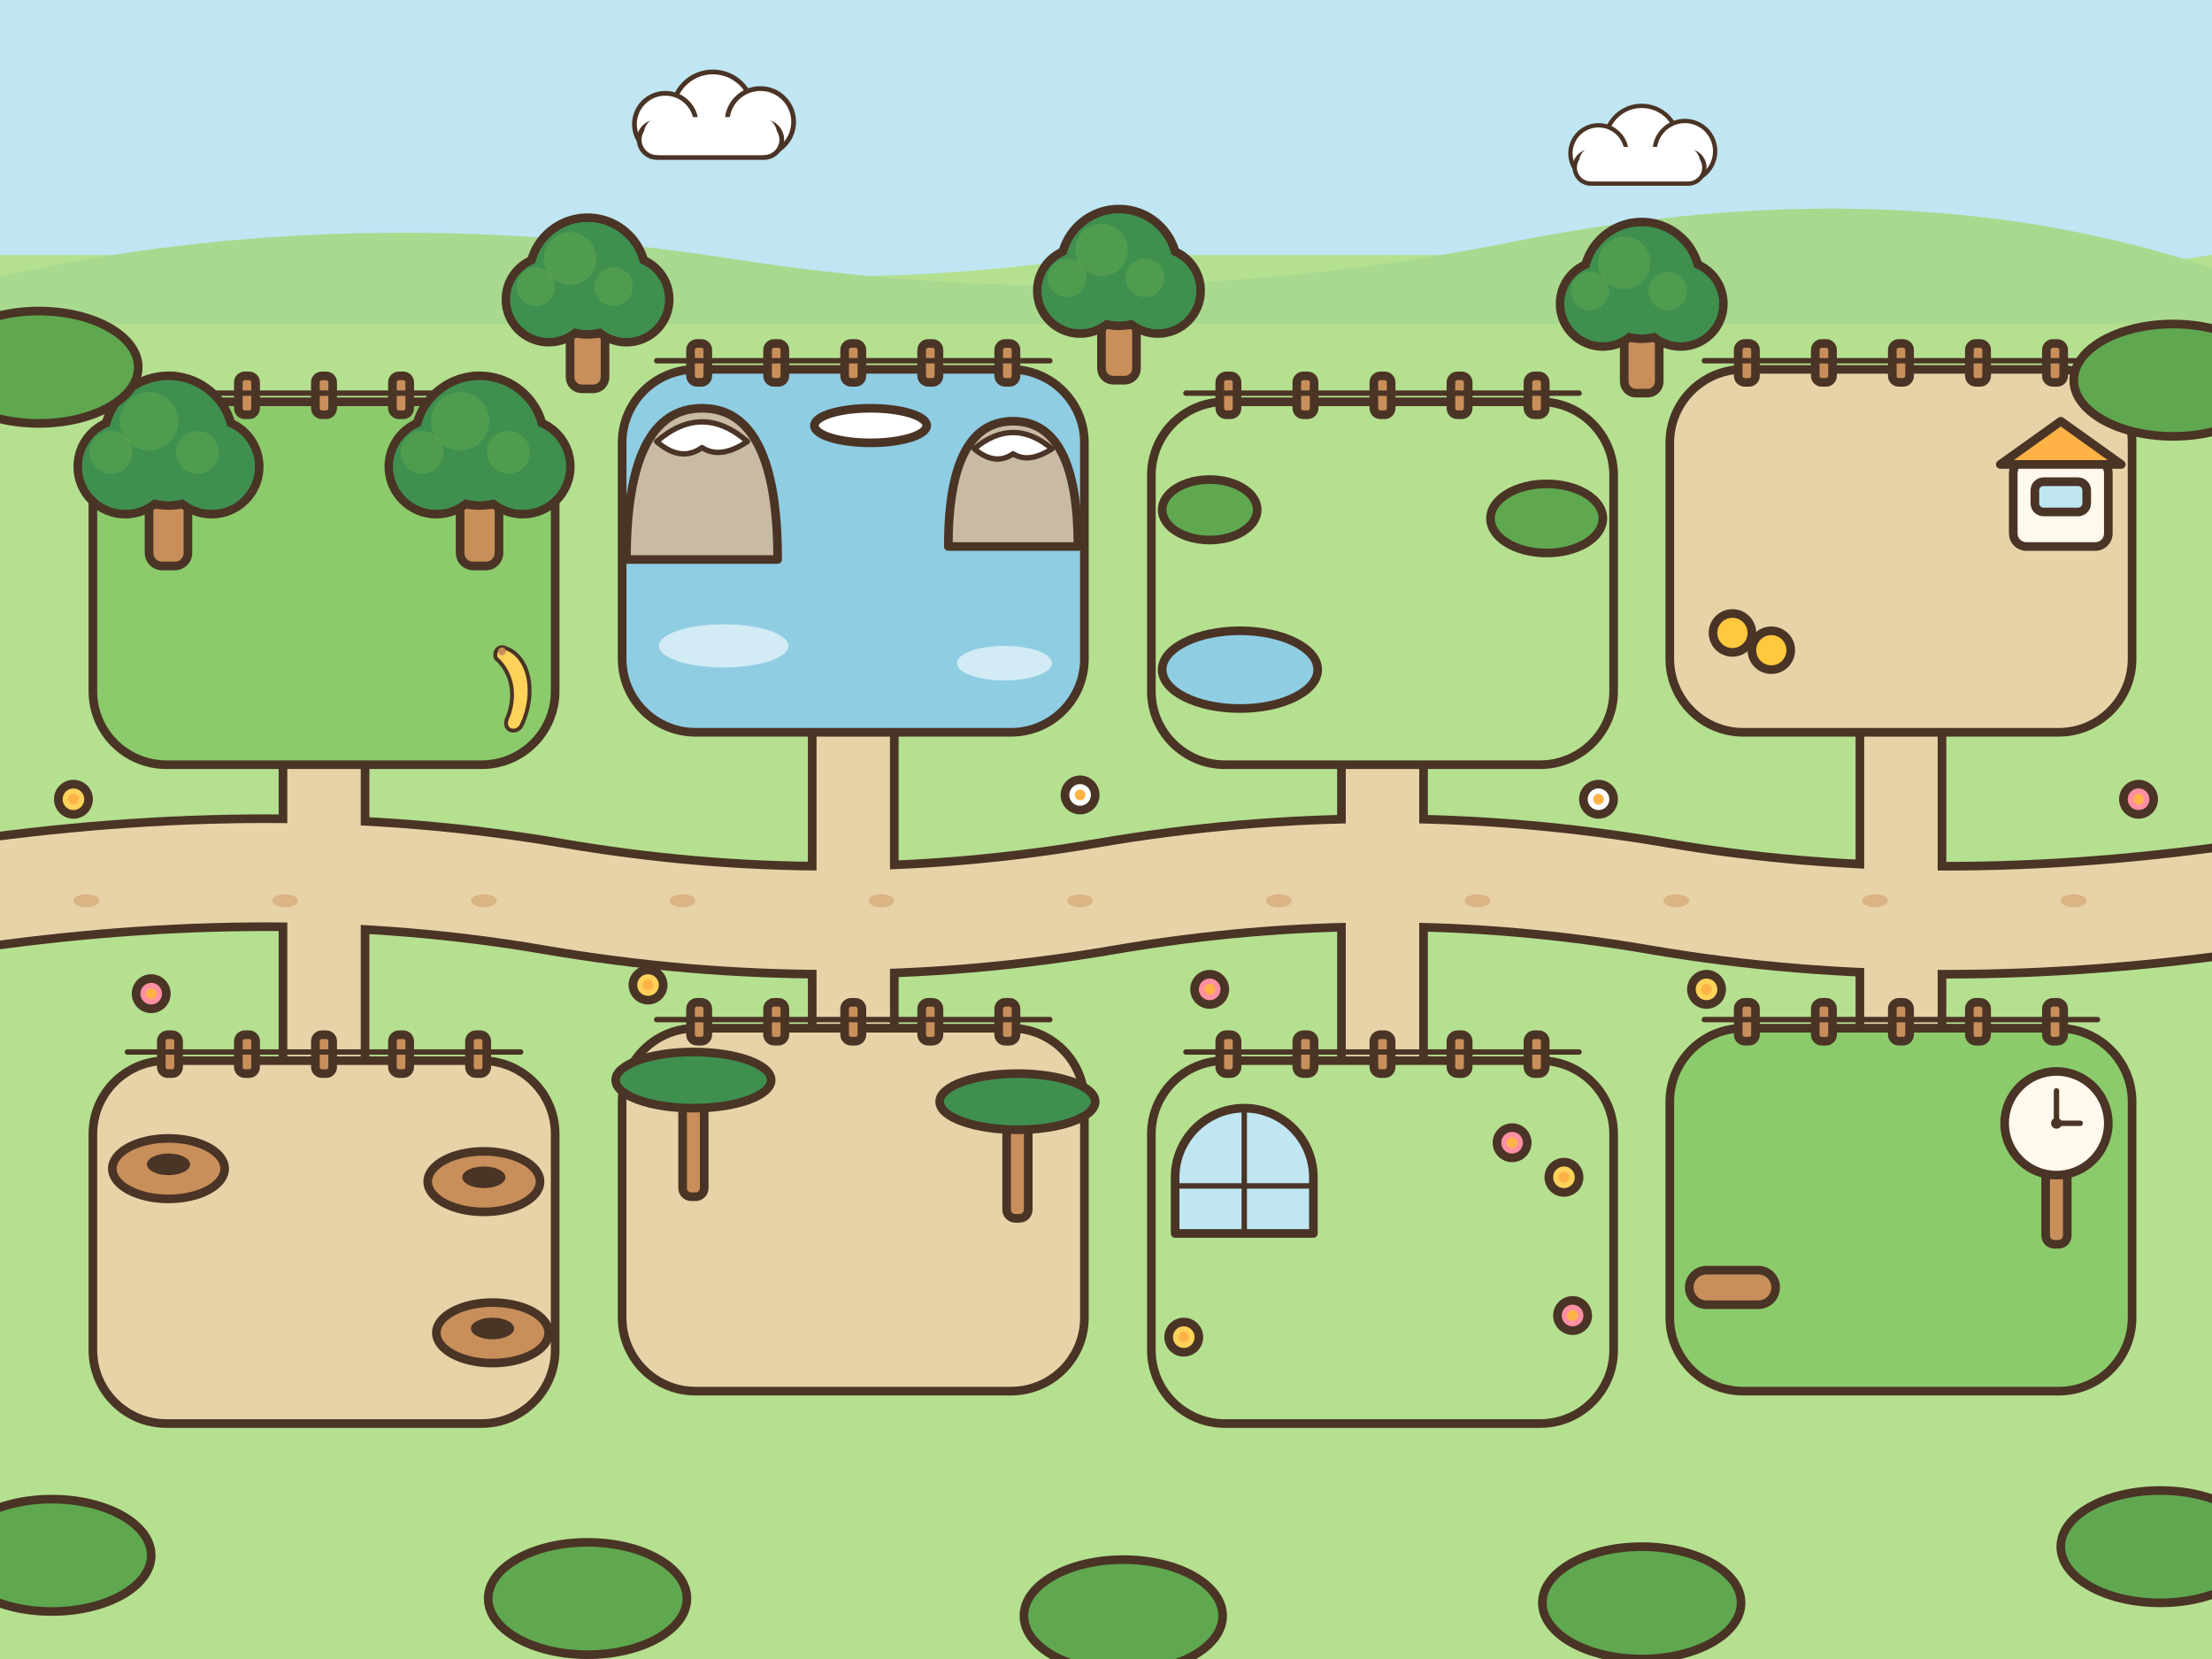
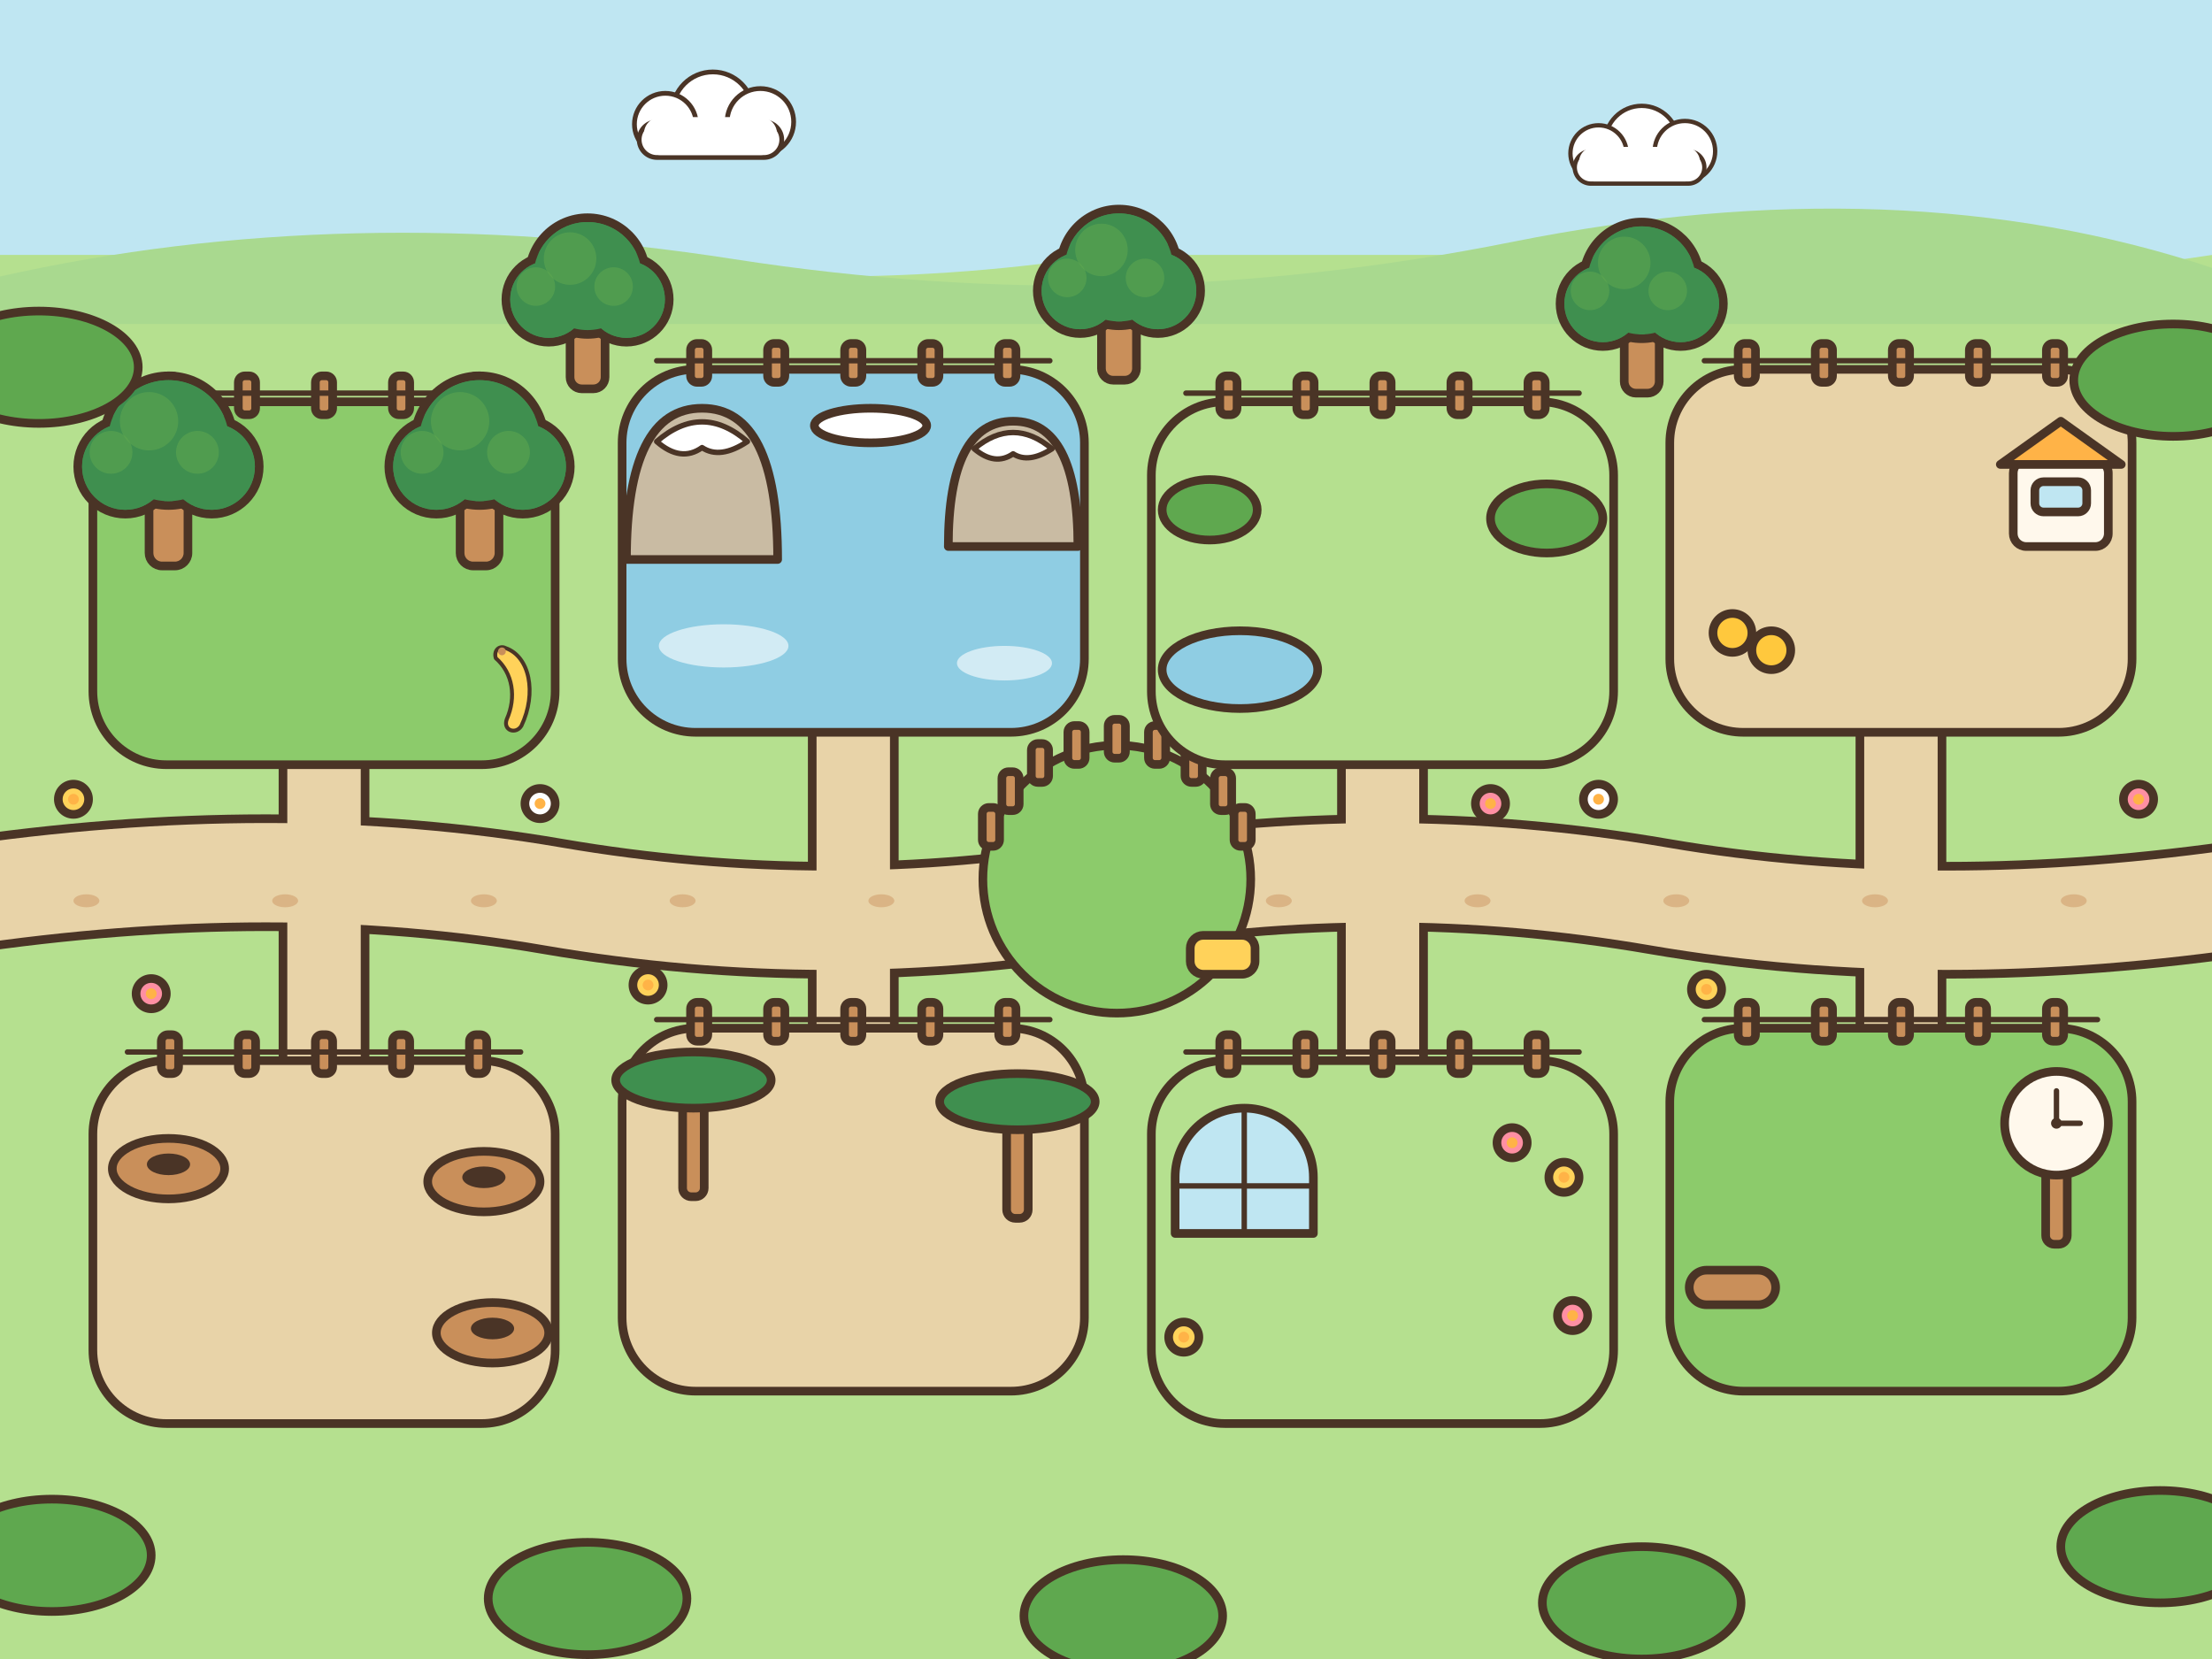
<svg xmlns="http://www.w3.org/2000/svg" viewBox="0 0 1024 768" width="1024" height="768">
  <defs />
  <g stroke="#4A3426" stroke-width="4" stroke-linejoin="round" stroke-linecap="round">
    <rect x="0" y="0" width="1024" height="768" rx="0" fill="#B5E08F" stroke="none" />
    <rect x="0" y="0" width="1024" height="118" rx="0" fill="#BFE6F2" stroke="none" />
    <path d="M 0 118 Q 128 98 256 118 T 512 118 T 768 118 T 1024 118 V 0 H 0 Z" fill="#BFE6F2" stroke="none" />
    <path d="M 0 128 Q 160 92 340 120 T 700 112 T 1024 124 V 150 H 0 Z" fill="#A9D98F" stroke="none" />
    <g transform="translate(330,52) scale(0.55)">
      <ellipse cx="0" cy="0" rx="34" ry="34" fill="#FFFFFF" />
      <ellipse cx="40" cy="8" rx="28" ry="28" fill="#FFFFFF" />
      <ellipse cx="-40" cy="10" rx="26" ry="26" fill="#FFFFFF" />
      <rect x="-62" y="8" width="120" height="30" rx="15" fill="#FFFFFF" />
      <rect x="-58" y="4" width="112" height="32" rx="14" fill="#FFFFFF" stroke="none" />
    </g>
    <g transform="translate(760,66) scale(0.5)">
      <ellipse cx="0" cy="0" rx="34" ry="34" fill="#FFFFFF" />
      <ellipse cx="40" cy="8" rx="28" ry="28" fill="#FFFFFF" />
      <ellipse cx="-40" cy="10" rx="26" ry="26" fill="#FFFFFF" />
      <rect x="-62" y="8" width="120" height="30" rx="15" fill="#FFFFFF" />
      <rect x="-58" y="4" width="112" height="32" rx="14" fill="#FFFFFF" stroke="none" />
    </g>
    <path d="M -20 415 Q 128 393 256 415 T 512 415 T 768 415 T 1044 415" fill="none" stroke-width="54" stroke="#4A3426" />
    <path d="M 150 344.0 L 150 415" fill="none" stroke-width="42" stroke="#4A3426" />
    <path d="M 395 329.0 L 395 415" fill="none" stroke-width="42" stroke="#4A3426" />
    <path d="M 640 344.0 L 640 415" fill="none" stroke-width="42" stroke="#4A3426" />
    <path d="M 880 329.0 L 880 415" fill="none" stroke-width="42" stroke="#4A3426" />
    <path d="M 880 486.0 L 880 415" fill="none" stroke-width="42" stroke="#4A3426" />
    <path d="M 640 501.0 L 640 415" fill="none" stroke-width="42" stroke="#4A3426" />
    <path d="M 395 486.0 L 395 415" fill="none" stroke-width="42" stroke="#4A3426" />
    <path d="M 150 501.0 L 150 415" fill="none" stroke-width="42" stroke="#4A3426" />
    <path d="M -20 415 Q 128 393 256 415 T 512 415 T 768 415 T 1044 415" fill="none" stroke-width="46" stroke="#E8D3A8" />
    <path d="M 150 344.0 L 150 415" fill="none" stroke-width="34" stroke="#E8D3A8" />
    <path d="M 395 329.0 L 395 415" fill="none" stroke-width="34" stroke="#E8D3A8" />
    <path d="M 640 344.0 L 640 415" fill="none" stroke-width="34" stroke="#E8D3A8" />
    <path d="M 880 329.0 L 880 415" fill="none" stroke-width="34" stroke="#E8D3A8" />
    <path d="M 880 486.0 L 880 415" fill="none" stroke-width="34" stroke="#E8D3A8" />
    <path d="M 640 501.0 L 640 415" fill="none" stroke-width="34" stroke="#E8D3A8" />
    <path d="M 395 486.0 L 395 415" fill="none" stroke-width="34" stroke="#E8D3A8" />
    <path d="M 150 501.0 L 150 415" fill="none" stroke-width="34" stroke="#E8D3A8" />
    <ellipse cx="40" cy="417" rx="6" ry="3" fill="#C98F5A" stroke="none" opacity="0.45" />
    <ellipse cx="132" cy="417" rx="6" ry="3" fill="#C98F5A" stroke="none" opacity="0.45" />
    <ellipse cx="224" cy="417" rx="6" ry="3" fill="#C98F5A" stroke="none" opacity="0.45" />
    <ellipse cx="316" cy="417" rx="6" ry="3" fill="#C98F5A" stroke="none" opacity="0.45" />
    <ellipse cx="408" cy="417" rx="6" ry="3" fill="#C98F5A" stroke="none" opacity="0.45" />
    <ellipse cx="500" cy="417" rx="6" ry="3" fill="#C98F5A" stroke="none" opacity="0.45" />
    <ellipse cx="592" cy="417" rx="6" ry="3" fill="#C98F5A" stroke="none" opacity="0.45" />
    <ellipse cx="684" cy="417" rx="6" ry="3" fill="#C98F5A" stroke="none" opacity="0.45" />
    <ellipse cx="776" cy="417" rx="6" ry="3" fill="#C98F5A" stroke="none" opacity="0.45" />
    <ellipse cx="868" cy="417" rx="6" ry="3" fill="#C98F5A" stroke="none" opacity="0.45" />
    <ellipse cx="960" cy="417" rx="6" ry="3" fill="#C98F5A" stroke="none" opacity="0.45" />
+     <ellipse cx="517" cy="407" rx="62" ry="62" fill="#8CCB6B" />
+     <rect x="454.739" y="373.795" width="8" height="18" rx="3" fill="#C98F5A" />
+     <rect x="463.812" y="357.257" width="8" height="18" rx="3" fill="#C98F5A" />
+     <rect x="477.438" y="344.213" width="8" height="18" rx="3" fill="#C98F5A" />
+     <rect x="494.356" y="335.87" width="8" height="18" rx="3" fill="#C98F5A" />
+     <rect x="513.0" y="333.0" width="8" height="18" rx="3" fill="#C98F5A" />
+     <rect x="531.644" y="335.87" width="8" height="18" rx="3" fill="#C98F5A" />
+     <rect x="548.562" y="344.213" width="8" height="18" rx="3" fill="#C98F5A" />
+     <rect x="562.188" y="357.257" width="8" height="18" rx="3" fill="#C98F5A" />
+     <rect x="571.261" y="373.795" width="8" height="18" rx="3" fill="#C98F5A" />
+     <rect x="551" y="433" width="30" height="18" rx="6" fill="#FFD25A" />
    <rect x="43.0" y="186.0" width="214" height="168" rx="34" fill="#8CCB6B" />
    <rect x="74.667" y="174.0" width="8" height="18" rx="3" fill="#C98F5A" />
    <rect x="110.333" y="174.0" width="8" height="18" rx="3" fill="#C98F5A" />
    <rect x="146.0" y="174.0" width="8" height="18" rx="3" fill="#C98F5A" />
    <rect x="181.667" y="174.0" width="8" height="18" rx="3" fill="#C98F5A" />
    <rect x="217.333" y="174.0" width="8" height="18" rx="3" fill="#C98F5A" />
    <path d="M 59.0 182.0 H 241.0" fill="none" stroke-width="2.5" />
    <rect x="69.0" y="216.0" width="18.0" height="46.0" rx="6.0" fill="#C98F5A" />
    <rect x="77.0" y="236.0" width="10" height="-14.0" rx="5" fill="#FFFFFF" stroke="none" opacity="0.25" />
    <ellipse cx="78" cy="204.0" rx="30.0" ry="30.0" fill="#3F8F4F" />
    <ellipse cx="98.0" cy="216.0" rx="22.0" ry="22.0" fill="#3F8F4F" />
    <ellipse cx="58.0" cy="216.0" rx="22.0" ry="22.0" fill="#3F8F4F" />
    <ellipse cx="78" cy="204.0" rx="28.0" ry="28.0" fill="#3F8F4F" stroke="none" />
    <ellipse cx="98.0" cy="216.0" rx="20.0" ry="20.0" fill="#3F8F4F" stroke="none" />
    <ellipse cx="58.0" cy="216.0" rx="20.0" ry="20.0" fill="#3F8F4F" stroke="none" />
    <ellipse cx="69.0" cy="195.0" rx="13.5" ry="13.5" fill="#5FA84F" stroke="none" opacity="0.55" />
    <ellipse cx="91.4" cy="209.4" rx="9.9" ry="9.9" fill="#5FA84F" stroke="none" opacity="0.55" />
    <ellipse cx="51.4" cy="209.4" rx="9.9" ry="9.9" fill="#5FA84F" stroke="none" opacity="0.55" />
    <rect x="213.0" y="216.0" width="18.0" height="46.0" rx="6.0" fill="#C98F5A" />
    <rect x="221.0" y="236.0" width="10" height="-14.0" rx="5" fill="#FFFFFF" stroke="none" opacity="0.25" />
    <ellipse cx="222" cy="204.0" rx="30.0" ry="30.0" fill="#3F8F4F" />
    <ellipse cx="242.0" cy="216.0" rx="22.0" ry="22.0" fill="#3F8F4F" />
    <ellipse cx="202.0" cy="216.0" rx="22.0" ry="22.0" fill="#3F8F4F" />
    <ellipse cx="222" cy="204.0" rx="28.0" ry="28.0" fill="#3F8F4F" stroke="none" />
    <ellipse cx="242.0" cy="216.0" rx="20.0" ry="20.0" fill="#3F8F4F" stroke="none" />
    <ellipse cx="202.0" cy="216.0" rx="20.0" ry="20.0" fill="#3F8F4F" stroke="none" />
    <ellipse cx="213.0" cy="195.0" rx="13.5" ry="13.5" fill="#5FA84F" stroke="none" opacity="0.55" />
    <ellipse cx="235.4" cy="209.4" rx="9.9" ry="9.9" fill="#5FA84F" stroke="none" opacity="0.55" />
    <ellipse cx="195.4" cy="209.4" rx="9.9" ry="9.9" fill="#5FA84F" stroke="none" opacity="0.55" />
    <g transform="translate(234,300) rotate(10) scale(0.45)">
      <path d="M 0 0 C 26 4 40 40 30 76 C 26 86 12 84 14 72 C 20 48 12 24 -8 12 C -12 4 -6 -2 0 0 Z" fill="#FFD25A" />
      <ellipse cx="-3" cy="4" rx="4" ry="4" fill="#C98F5A" stroke="none" />
    </g>
    <rect x="288.0" y="171.0" width="214" height="168" rx="34" fill="#8FCDE3" />
    <rect x="319.667" y="159.0" width="8" height="18" rx="3" fill="#C98F5A" />
    <rect x="355.333" y="159.0" width="8" height="18" rx="3" fill="#C98F5A" />
    <rect x="391.0" y="159.0" width="8" height="18" rx="3" fill="#C98F5A" />
    <rect x="426.667" y="159.0" width="8" height="18" rx="3" fill="#C98F5A" />
    <rect x="462.333" y="159.0" width="8" height="18" rx="3" fill="#C98F5A" />
    <path d="M 304.0 167.0 H 486.0" fill="none" stroke-width="2.5" />
    <ellipse cx="335" cy="299" rx="30" ry="10" fill="#FFFFFF" stroke="none" opacity="0.6" />
    <ellipse cx="465" cy="307" rx="22" ry="8" fill="#FFFFFF" stroke="none" opacity="0.6" />
    <path d="M 290.0 259 Q 290.0 189 325 189 Q 360.0 189 360.0 259 Z" fill="#C9BBA3" />
    <path d="M 304.0 204.4 Q 325 186.2 346.0 204.4 Q 333.4 212.8 325 207.2 Q 315.2 214.2 304.0 204.4 Z" fill="#FFFFFF" stroke-width="2.5" />
    <path d="M 439.0 253 Q 439.0 195 469 195 Q 499.0 195 499.0 253 Z" fill="#C9BBA3" />
    <path d="M 451.0 207.76 Q 469 192.68 487.0 207.76 Q 476.2 214.72 469 210.08 Q 460.6 215.88 451.0 207.76 Z" fill="#FFFFFF" stroke-width="2.5" />
    <ellipse cx="403" cy="197" rx="26" ry="8" fill="#FFFFFF" />
    <rect x="533.0" y="186.0" width="214" height="168" rx="34" fill="#B5E08F" />
    <rect x="564.667" y="174.0" width="8" height="18" rx="3" fill="#C98F5A" />
    <rect x="600.333" y="174.0" width="8" height="18" rx="3" fill="#C98F5A" />
    <rect x="636.0" y="174.0" width="8" height="18" rx="3" fill="#C98F5A" />
    <rect x="671.667" y="174.0" width="8" height="18" rx="3" fill="#C98F5A" />
    <rect x="707.333" y="174.0" width="8" height="18" rx="3" fill="#C98F5A" />
    <path d="M 549.0 182.0 H 731.0" fill="none" stroke-width="2.5" />
    <ellipse cx="574" cy="310" rx="36" ry="18" fill="#8FCDE3" />
    <ellipse cx="716" cy="240" rx="26" ry="16" fill="#5FA84F" />
    <ellipse cx="560" cy="236" rx="22" ry="14" fill="#5FA84F" />
    <rect x="773.0" y="171.0" width="214" height="168" rx="34" fill="#E8D3A8" />
    <rect x="804.667" y="159.0" width="8" height="18" rx="3" fill="#C98F5A" />
    <rect x="840.333" y="159.0" width="8" height="18" rx="3" fill="#C98F5A" />
    <rect x="876.0" y="159.0" width="8" height="18" rx="3" fill="#C98F5A" />
    <rect x="911.667" y="159.0" width="8" height="18" rx="3" fill="#C98F5A" />
    <rect x="947.333" y="159.0" width="8" height="18" rx="3" fill="#C98F5A" />
    <path d="M 789.0 167.0 H 971.0" fill="none" stroke-width="2.5" />
    <rect x="932" y="213" width="44" height="40" rx="6" fill="#FFF8EC" />
    <rect x="942" y="223" width="24" height="14" rx="4" fill="#BFE6F2" />
    <path d="M 926 215 L 954 195 L 982 215 Z" fill="#FFB347" />
    <ellipse cx="802" cy="293" rx="9" ry="9" fill="#FFC83D" />
    <ellipse cx="820" cy="301" rx="9" ry="9" fill="#FFC83D" />
    <rect x="773.0" y="476.0" width="214" height="168" rx="34" fill="#8CCB6B" />
    <rect x="804.667" y="464.0" width="8" height="18" rx="3" fill="#C98F5A" />
    <rect x="840.333" y="464.0" width="8" height="18" rx="3" fill="#C98F5A" />
    <rect x="876.0" y="464.0" width="8" height="18" rx="3" fill="#C98F5A" />
    <rect x="911.667" y="464.0" width="8" height="18" rx="3" fill="#C98F5A" />
    <rect x="947.333" y="464.0" width="8" height="18" rx="3" fill="#C98F5A" />
    <path d="M 789.0 472.0 H 971.0" fill="none" stroke-width="2.5" />
    <rect x="947" y="520" width="10" height="56" rx="4" fill="#C98F5A" />
    <ellipse cx="952" cy="520" rx="24" ry="24" fill="#FFF8EC" />
    <path d="M 952 520 V 505" fill="none" stroke-width="2.5" />
    <path d="M 952 520 H 963" fill="none" stroke-width="2.5" />
    <ellipse cx="952" cy="520" rx="2.5" ry="2.5" fill="#4A3426" stroke="none" />
    <rect x="782" y="588" width="40" height="16" rx="8" fill="#C98F5A" />
    <rect x="533.0" y="491.0" width="214" height="168" rx="34" fill="#B5E08F" />
    <rect x="564.667" y="479.0" width="8" height="18" rx="3" fill="#C98F5A" />
    <rect x="600.333" y="479.0" width="8" height="18" rx="3" fill="#C98F5A" />
    <rect x="636.0" y="479.0" width="8" height="18" rx="3" fill="#C98F5A" />
    <rect x="671.667" y="479.0" width="8" height="18" rx="3" fill="#C98F5A" />
    <rect x="707.333" y="479.0" width="8" height="18" rx="3" fill="#C98F5A" />
    <path d="M 549.0 487.0 H 731.0" fill="none" stroke-width="2.5" />
    <path d="M 544 571 V 545 A 32 32 0 0 1 608 545 V 571 Z" fill="#BFE6F2" />
    <path d="M 576 513 V 571" fill="none" stroke-width="2.5" />
    <path d="M 544 549 H 608" fill="none" stroke-width="2.5" />
    <ellipse cx="700" cy="529" rx="7" ry="7" fill="#FF8FA3" />
    <ellipse cx="700" cy="529" rx="2.5" ry="2.5" fill="#FFB347" stroke="none" />
    <ellipse cx="724" cy="545" rx="7" ry="7" fill="#FFD25A" />
    <ellipse cx="724" cy="545" rx="2.5" ry="2.5" fill="#FFB347" stroke="none" />
    <ellipse cx="728" cy="609" rx="7" ry="7" fill="#FF8FA3" />
    <ellipse cx="728" cy="609" rx="2.5" ry="2.5" fill="#FFB347" stroke="none" />
    <ellipse cx="548" cy="619" rx="7" ry="7" fill="#FFD25A" />
    <ellipse cx="548" cy="619" rx="2.5" ry="2.5" fill="#FFB347" stroke="none" />
    <rect x="288.0" y="476.0" width="214" height="168" rx="34" fill="#E8D3A8" />
    <rect x="319.667" y="464.0" width="8" height="18" rx="3" fill="#C98F5A" />
    <rect x="355.333" y="464.0" width="8" height="18" rx="3" fill="#C98F5A" />
    <rect x="391.0" y="464.0" width="8" height="18" rx="3" fill="#C98F5A" />
    <rect x="426.667" y="464.0" width="8" height="18" rx="3" fill="#C98F5A" />
    <rect x="462.333" y="464.0" width="8" height="18" rx="3" fill="#C98F5A" />
    <path d="M 304.0 472.0 H 486.0" fill="none" stroke-width="2.5" />
    <rect x="316" y="504" width="10" height="50" rx="4" fill="#C98F5A" />
    <ellipse cx="321" cy="500" rx="36" ry="13" fill="#3F8F4F" />
    <rect x="466" y="514" width="10" height="50" rx="4" fill="#C98F5A" />
    <ellipse cx="471" cy="510" rx="36" ry="13" fill="#3F8F4F" />
    <rect x="43.0" y="491.0" width="214" height="168" rx="34" fill="#E8D3A8" />
    <rect x="74.667" y="479.0" width="8" height="18" rx="3" fill="#C98F5A" />
    <rect x="110.333" y="479.0" width="8" height="18" rx="3" fill="#C98F5A" />
    <rect x="146.0" y="479.0" width="8" height="18" rx="3" fill="#C98F5A" />
    <rect x="181.667" y="479.0" width="8" height="18" rx="3" fill="#C98F5A" />
    <rect x="217.333" y="479.0" width="8" height="18" rx="3" fill="#C98F5A" />
    <path d="M 59.0 487.0 H 241.0" fill="none" stroke-width="2.5" />
    <ellipse cx="78" cy="541" rx="26" ry="14" fill="#C98F5A" />
    <ellipse cx="78" cy="539" rx="10" ry="5" fill="#4A3426" stroke="none" />
    <ellipse cx="224" cy="547" rx="26" ry="14" fill="#C98F5A" />
    <ellipse cx="224" cy="545" rx="10" ry="5" fill="#4A3426" stroke="none" />
    <ellipse cx="228" cy="617" rx="26" ry="14" fill="#C98F5A" />
    <ellipse cx="228" cy="615" rx="10" ry="5" fill="#4A3426" stroke="none" />
    <ellipse cx="18" cy="170" rx="46" ry="26" fill="#5FA84F" />
    <ellipse cx="1006" cy="176" rx="46" ry="26" fill="#5FA84F" />
    <ellipse cx="24" cy="720" rx="46" ry="26" fill="#5FA84F" />
    <ellipse cx="1000" cy="716" rx="46" ry="26" fill="#5FA84F" />
    <ellipse cx="272" cy="740" rx="46" ry="26" fill="#5FA84F" />
    <ellipse cx="520" cy="748" rx="46" ry="26" fill="#5FA84F" />
    <ellipse cx="760" cy="742" rx="46" ry="26" fill="#5FA84F" />
    <rect x="263.9" y="138.6" width="16.2" height="41.4" rx="5.4" fill="#C98F5A" />
    <rect x="271.9" y="158.6" width="10" height="-18.6" rx="5" fill="#FFFFFF" stroke="none" opacity="0.25" />
    <ellipse cx="272" cy="127.8" rx="27.0" ry="27.0" fill="#3F8F4F" />
    <ellipse cx="290.0" cy="138.6" rx="19.8" ry="19.8" fill="#3F8F4F" />
    <ellipse cx="254.0" cy="138.6" rx="19.8" ry="19.8" fill="#3F8F4F" />
    <ellipse cx="272" cy="127.8" rx="25.0" ry="25.0" fill="#3F8F4F" stroke="none" />
    <ellipse cx="290.0" cy="138.6" rx="17.8" ry="17.8" fill="#3F8F4F" stroke="none" />
    <ellipse cx="254.0" cy="138.6" rx="17.8" ry="17.8" fill="#3F8F4F" stroke="none" />
    <ellipse cx="263.9" cy="119.7" rx="12.15" ry="12.15" fill="#5FA84F" stroke="none" opacity="0.55" />
    <ellipse cx="284.06" cy="132.66" rx="8.91" ry="8.91" fill="#5FA84F" stroke="none" opacity="0.55" />
    <ellipse cx="248.06" cy="132.66" rx="8.91" ry="8.91" fill="#5FA84F" stroke="none" opacity="0.55" />
    <rect x="509.9" y="134.6" width="16.2" height="41.4" rx="5.4" fill="#C98F5A" />
    <rect x="517.9" y="154.6" width="10" height="-18.6" rx="5" fill="#FFFFFF" stroke="none" opacity="0.25" />
    <ellipse cx="518" cy="123.8" rx="27.0" ry="27.0" fill="#3F8F4F" />
    <ellipse cx="536.0" cy="134.6" rx="19.8" ry="19.8" fill="#3F8F4F" />
    <ellipse cx="500.0" cy="134.6" rx="19.8" ry="19.8" fill="#3F8F4F" />
    <ellipse cx="518" cy="123.8" rx="25.0" ry="25.0" fill="#3F8F4F" stroke="none" />
    <ellipse cx="536.0" cy="134.6" rx="17.8" ry="17.8" fill="#3F8F4F" stroke="none" />
    <ellipse cx="500.0" cy="134.6" rx="17.8" ry="17.8" fill="#3F8F4F" stroke="none" />
    <ellipse cx="509.9" cy="115.7" rx="12.15" ry="12.15" fill="#5FA84F" stroke="none" opacity="0.55" />
    <ellipse cx="530.06" cy="128.66" rx="8.91" ry="8.91" fill="#5FA84F" stroke="none" opacity="0.55" />
    <ellipse cx="494.06" cy="128.66" rx="8.91" ry="8.91" fill="#5FA84F" stroke="none" opacity="0.55" />
    <rect x="751.9" y="140.6" width="16.2" height="41.4" rx="5.4" fill="#C98F5A" />
    <rect x="759.9" y="160.6" width="10" height="-18.6" rx="5" fill="#FFFFFF" stroke="none" opacity="0.25" />
    <ellipse cx="760" cy="129.8" rx="27.0" ry="27.0" fill="#3F8F4F" />
    <ellipse cx="778.0" cy="140.6" rx="19.8" ry="19.8" fill="#3F8F4F" />
    <ellipse cx="742.0" cy="140.6" rx="19.8" ry="19.8" fill="#3F8F4F" />
    <ellipse cx="760" cy="129.8" rx="25.0" ry="25.0" fill="#3F8F4F" stroke="none" />
    <ellipse cx="778.0" cy="140.6" rx="17.8" ry="17.8" fill="#3F8F4F" stroke="none" />
    <ellipse cx="742.0" cy="140.6" rx="17.8" ry="17.8" fill="#3F8F4F" stroke="none" />
    <ellipse cx="751.9" cy="121.7" rx="12.15" ry="12.15" fill="#5FA84F" stroke="none" opacity="0.55" />
    <ellipse cx="772.06" cy="134.66" rx="8.91" ry="8.91" fill="#5FA84F" stroke="none" opacity="0.55" />
    <ellipse cx="736.06" cy="134.66" rx="8.91" ry="8.91" fill="#5FA84F" stroke="none" opacity="0.55" />
    <ellipse cx="70" cy="460" rx="7" ry="7" fill="#FF8FA3" />
    <ellipse cx="70" cy="460" rx="2.5" ry="2.5" fill="#FFB347" stroke="none" />
    <ellipse cx="300" cy="456" rx="7" ry="7" fill="#FFD25A" />
    <ellipse cx="300" cy="456" rx="2.5" ry="2.5" fill="#FFB347" stroke="none" />
-     <ellipse cx="500" cy="368" rx="7" ry="7" fill="#FFFFFF" />
-     <ellipse cx="500" cy="368" rx="2.5" ry="2.5" fill="#FFB347" stroke="none" />
-     <ellipse cx="560" cy="458" rx="7" ry="7" fill="#FF8FA3" />
-     <ellipse cx="560" cy="458" rx="2.5" ry="2.5" fill="#FFB347" stroke="none" />
+     <ellipse cx="250" cy="372" rx="7" ry="7" fill="#FFFFFF" />
+     <ellipse cx="250" cy="372" rx="2.5" ry="2.5" fill="#FFB347" stroke="none" />
+     <ellipse cx="690" cy="372" rx="7" ry="7" fill="#FF8FA3" />
+     <ellipse cx="690" cy="372" rx="2.5" ry="2.5" fill="#FFB347" stroke="none" />
    <ellipse cx="790" cy="458" rx="7" ry="7" fill="#FFD25A" />
    <ellipse cx="790" cy="458" rx="2.5" ry="2.5" fill="#FFB347" stroke="none" />
    <ellipse cx="990" cy="370" rx="7" ry="7" fill="#FF8FA3" />
    <ellipse cx="990" cy="370" rx="2.5" ry="2.5" fill="#FFB347" stroke="none" />
    <ellipse cx="34" cy="370" rx="7" ry="7" fill="#FFD25A" />
    <ellipse cx="34" cy="370" rx="2.5" ry="2.5" fill="#FFB347" stroke="none" />
    <ellipse cx="740" cy="370" rx="7" ry="7" fill="#FFFFFF" />
    <ellipse cx="740" cy="370" rx="2.5" ry="2.5" fill="#FFB347" stroke="none" />
  </g>
</svg>
